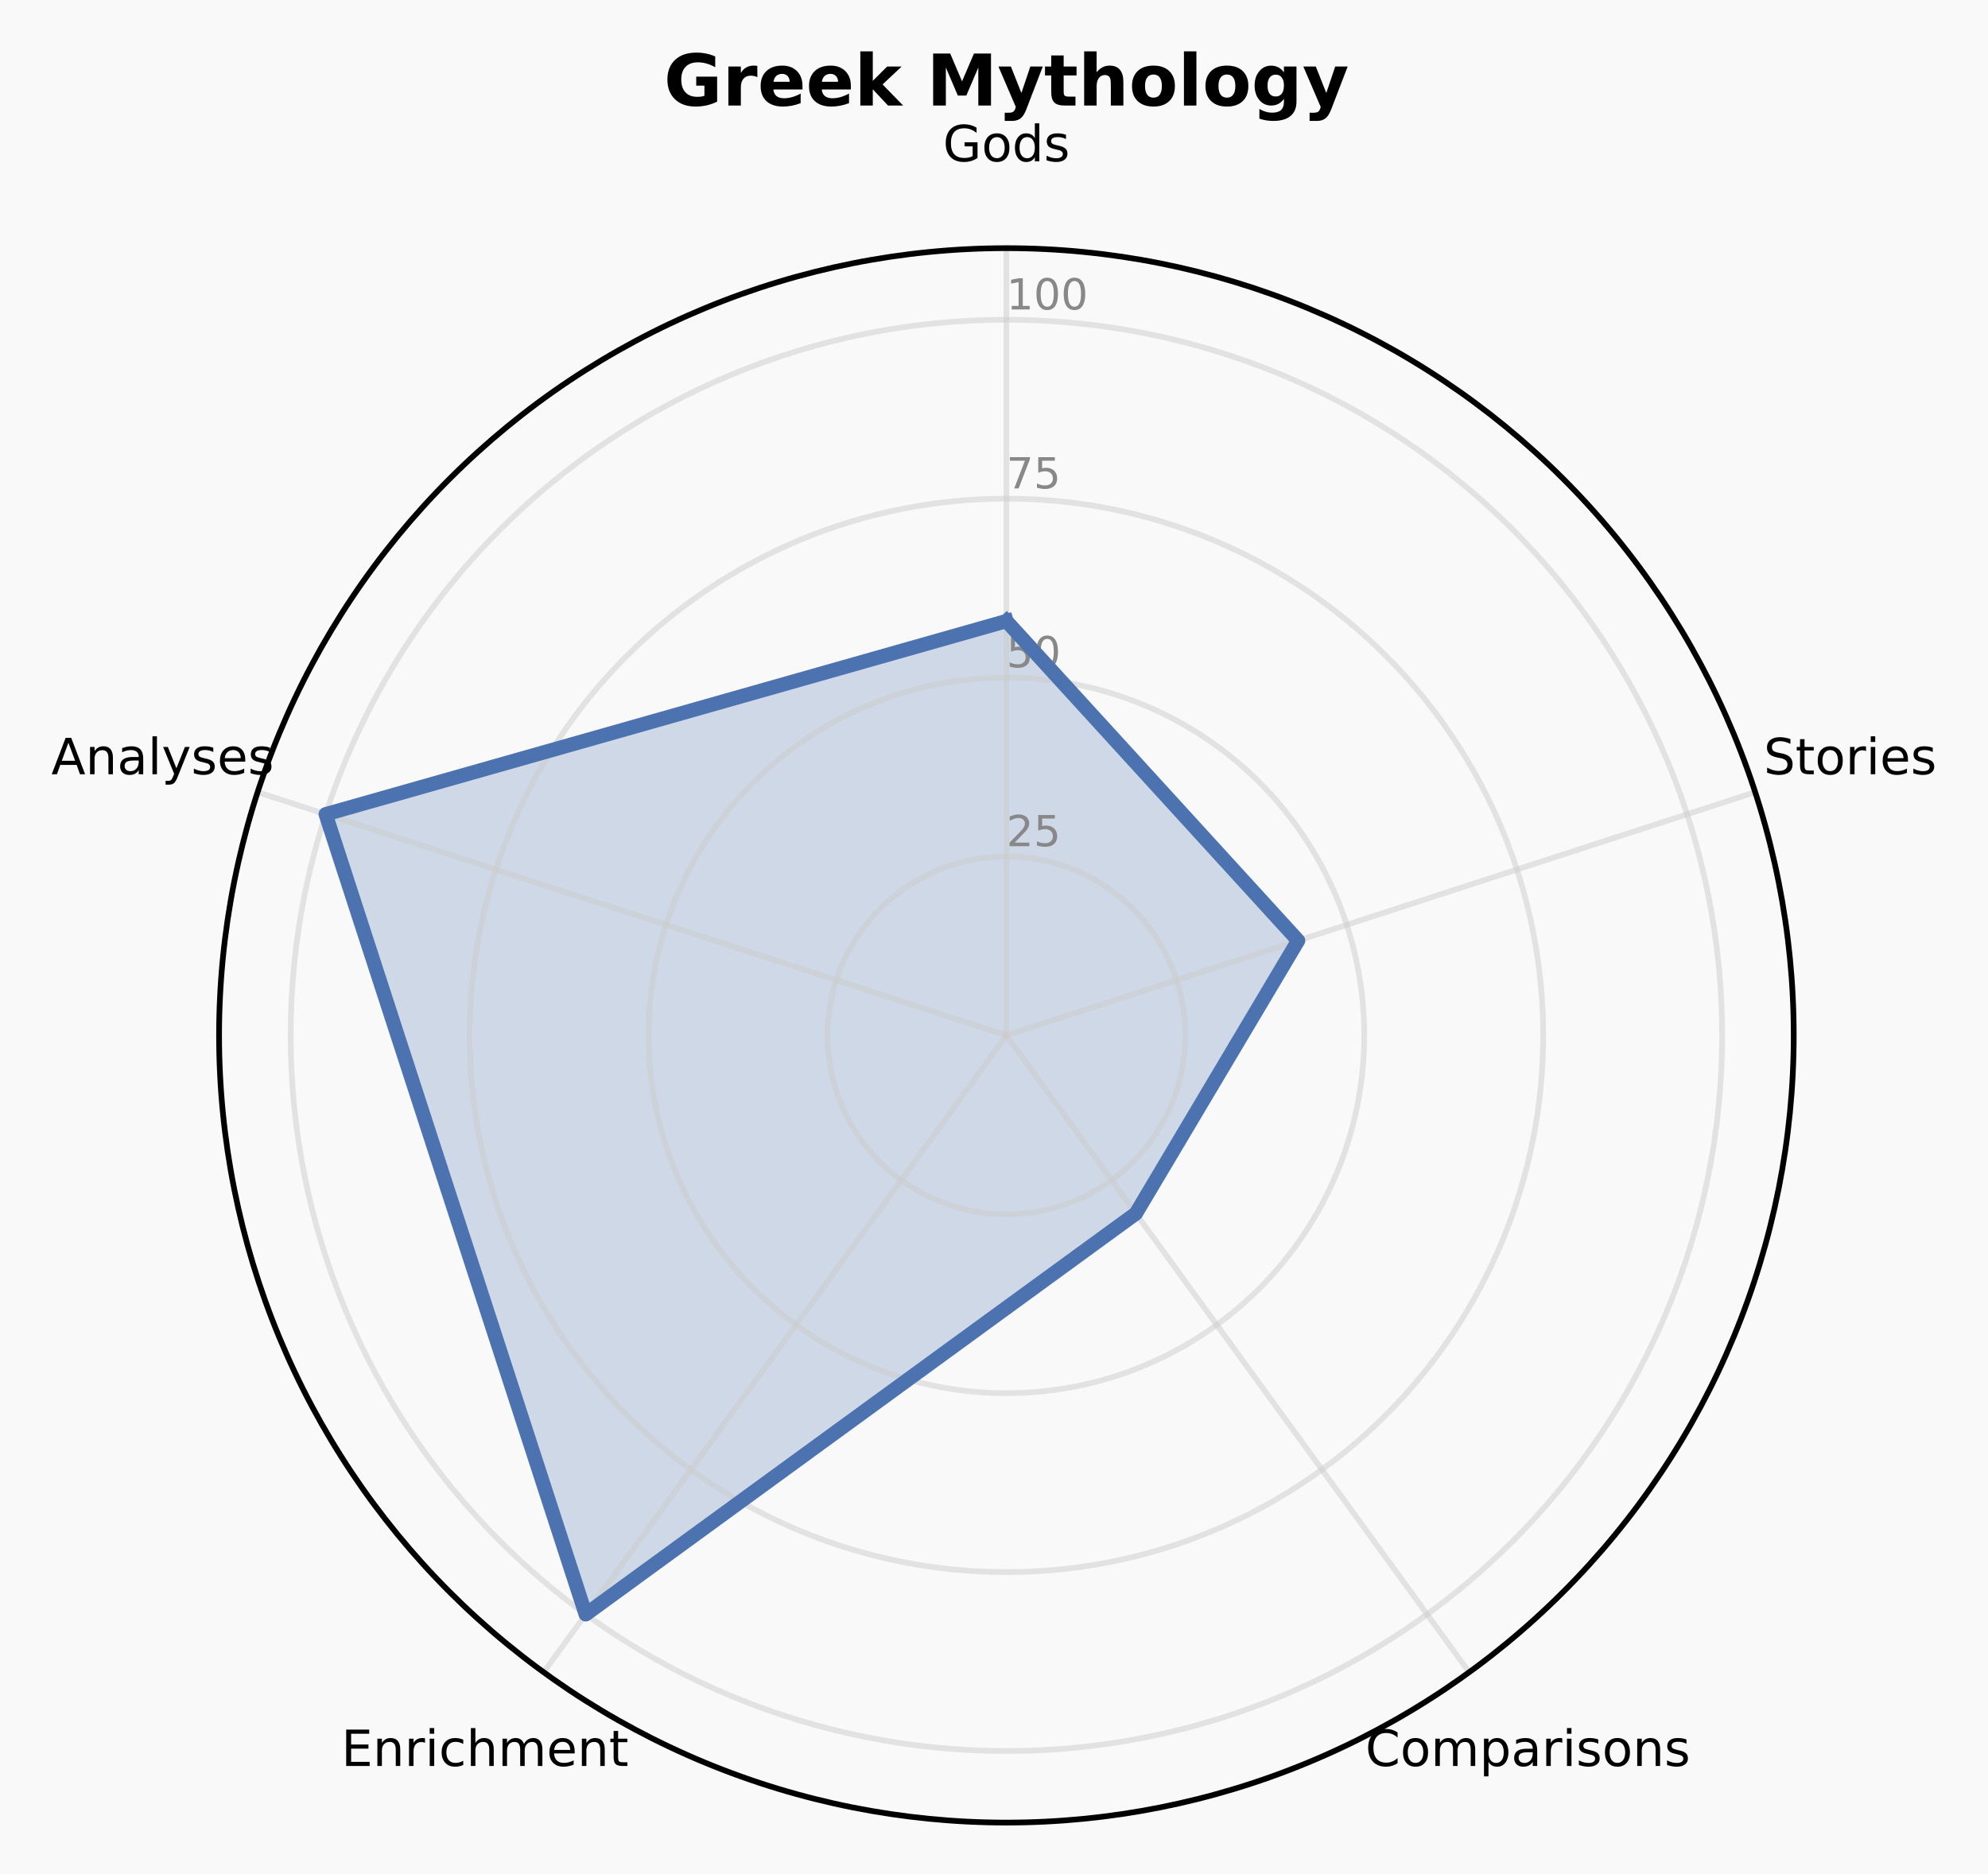
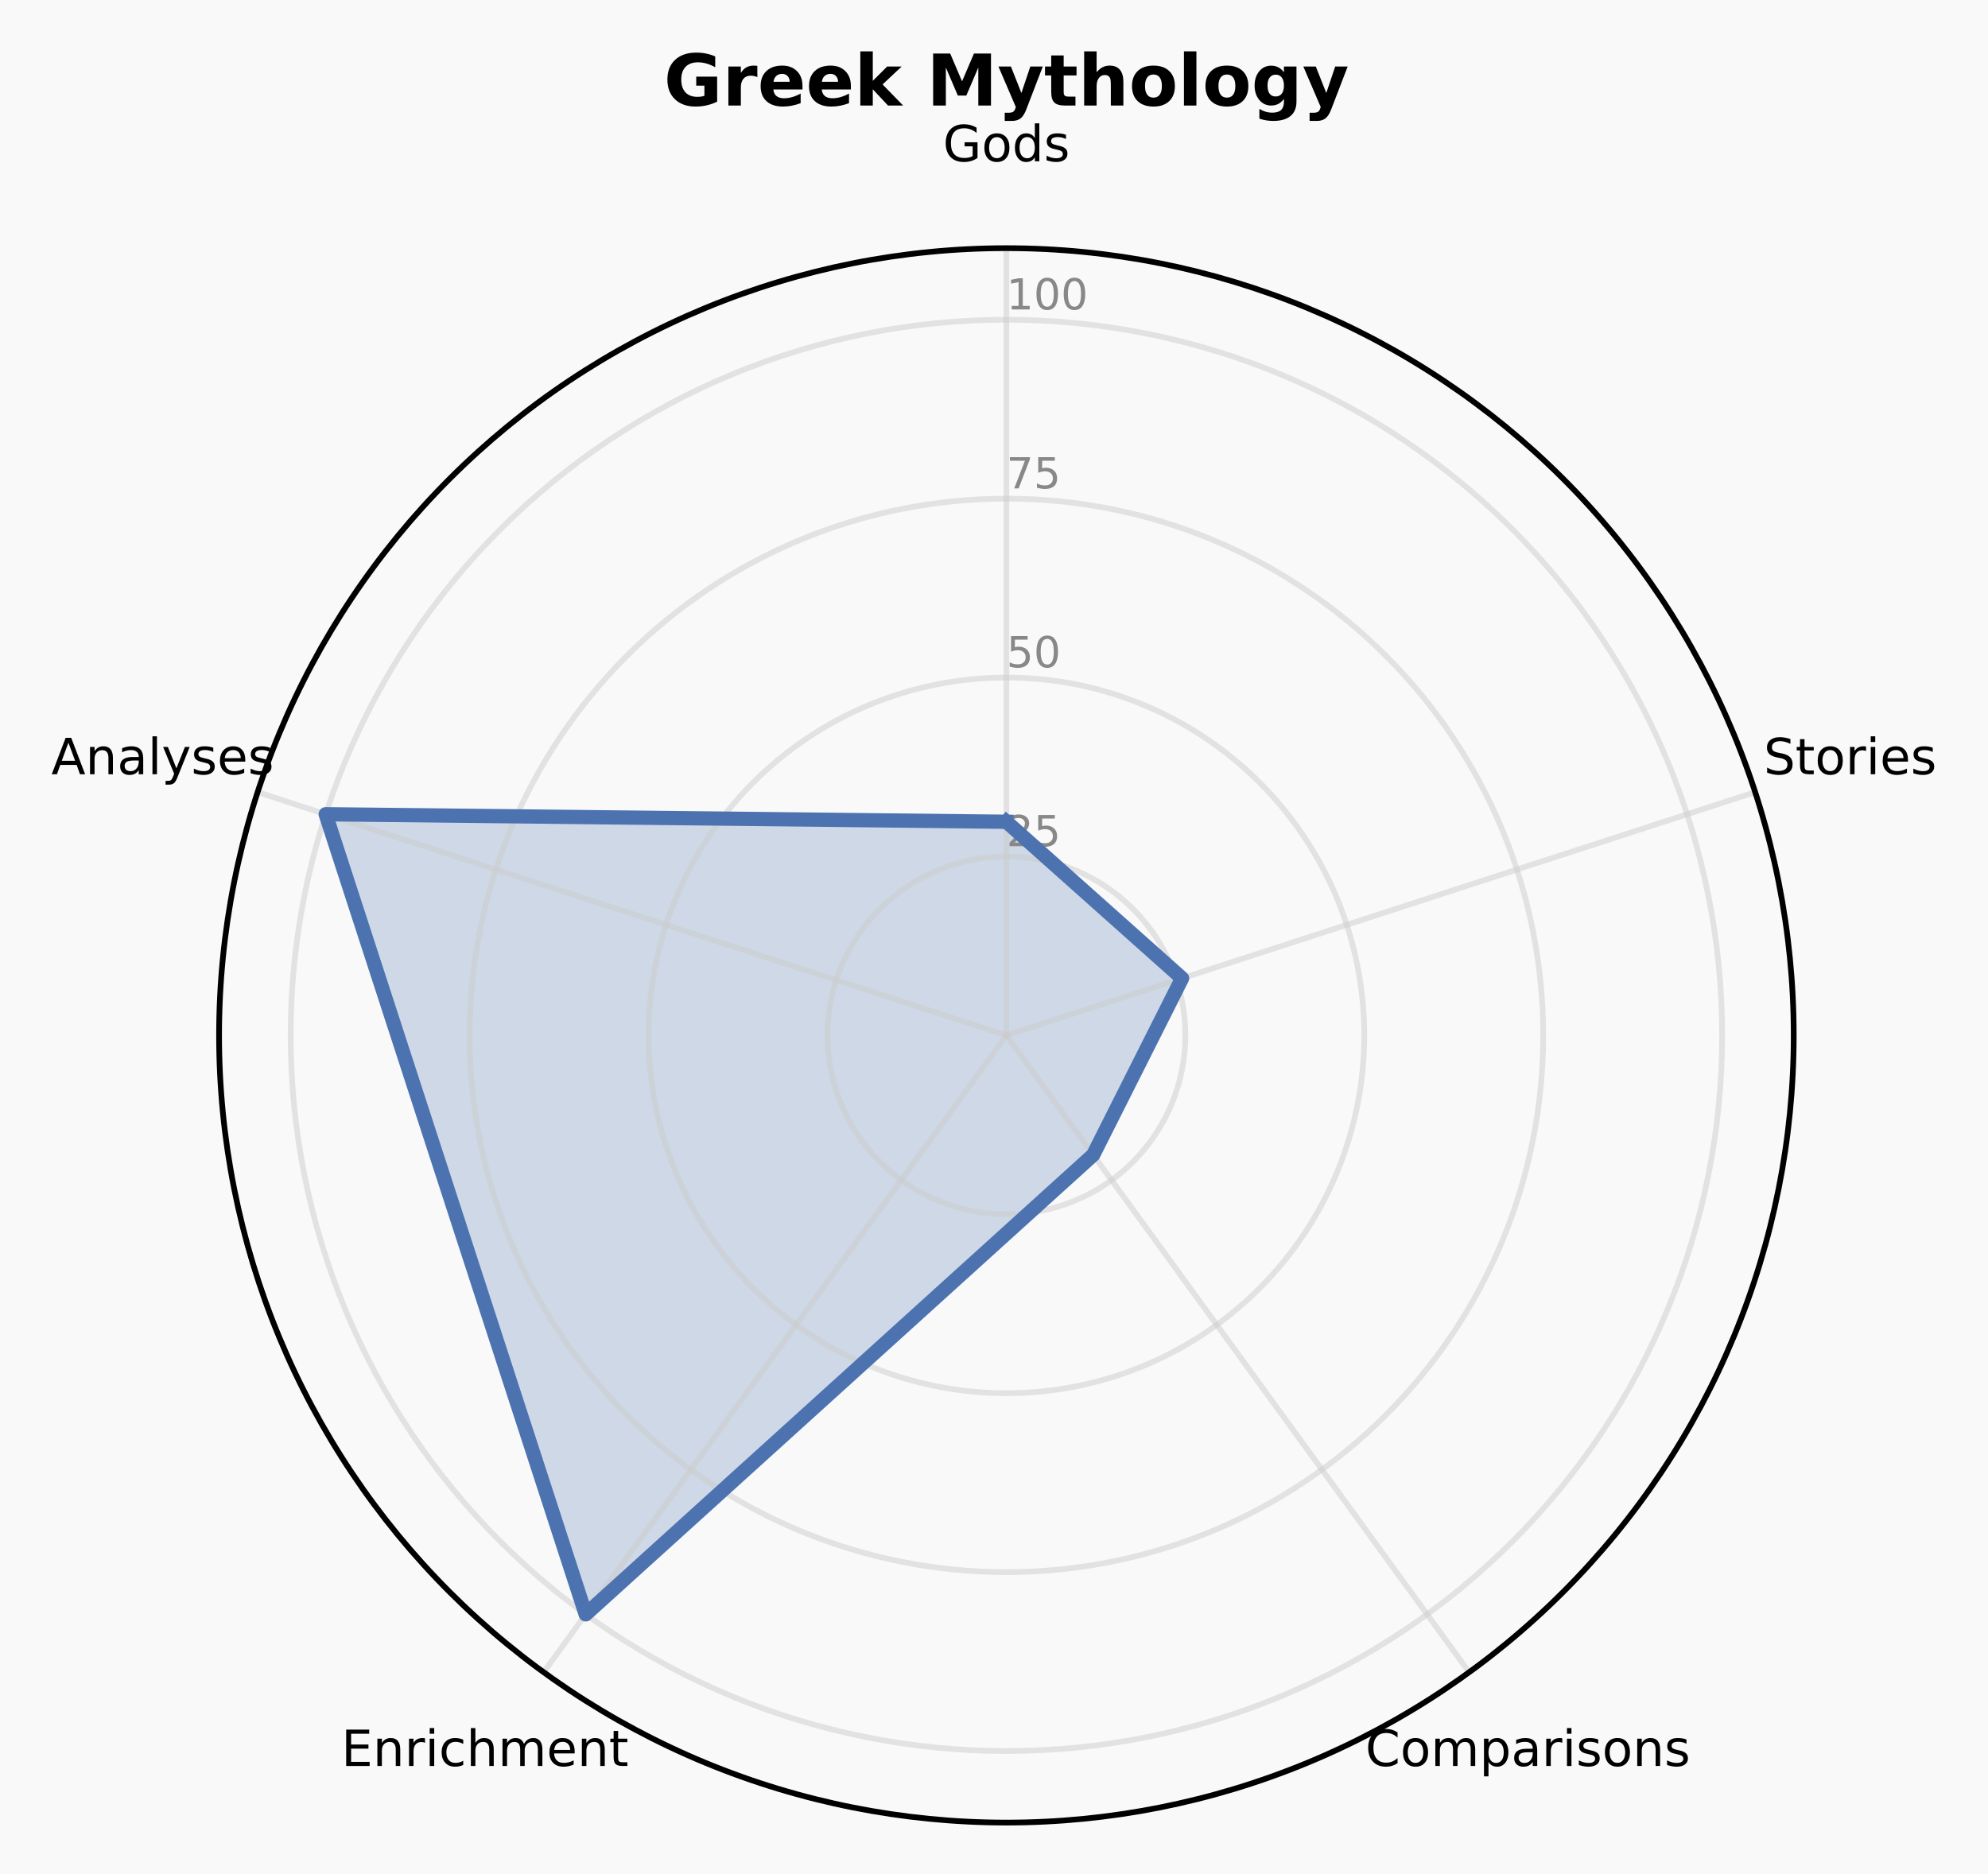
<svg xmlns="http://www.w3.org/2000/svg" xmlns:xlink="http://www.w3.org/1999/xlink" width="278.709pt" height="262.758pt" viewBox="0 0 278.709 262.758" version="1.1">
  <defs>
    <style type="text/css">*{stroke-linejoin: round; stroke-linecap: butt}</style>
  </defs>
  <g id="figure_1">
    <g id="patch_1">
      <path d="M 0 262.758  L 278.709 262.758  L 278.709 0  L 0 0  z " style="fill: #f9f9f9" />
    </g>
    <g id="axes_1">
      <g id="patch_2">
        <path d="M 251.473 145.178  C 251.473 130.683 248.618 116.329 243.071 102.938  C 237.524 89.546 229.393 77.377 219.143 67.128  C 208.894 56.878 196.725 48.748 183.334 43.201  C 169.942 37.654 155.588 34.798 141.093 34.798  C 126.598 34.798 112.244 37.654 98.853 43.201  C 85.461 48.748 73.293 56.878 63.043 67.128  C 52.794 77.377 44.663 89.546 39.116 102.938  C 33.569 116.329 30.714 130.683 30.714 145.178  C 30.714 159.673 33.569 174.027 39.116 187.418  C 44.663 200.81 52.794 212.979 63.043 223.228  C 73.293 233.478 85.461 241.609 98.853 247.155  C 112.244 252.702 126.598 255.558 141.093 255.558  C 155.588 255.558 169.942 252.702 183.334 247.155  C 196.725 241.609 208.894 233.478 219.143 223.228  C 229.393 212.979 237.524 200.81 243.071 187.418  C 248.618 174.027 251.473 159.673 251.473 145.178  M 141.093 145.178  C 141.093 145.178 141.093 145.178 141.093 145.178  C 141.093 145.178 141.093 145.178 141.093 145.178  C 141.093 145.178 141.093 145.178 141.093 145.178  C 141.093 145.178 141.093 145.178 141.093 145.178  C 141.093 145.178 141.093 145.178 141.093 145.178  C 141.093 145.178 141.093 145.178 141.093 145.178  C 141.093 145.178 141.093 145.178 141.093 145.178  C 141.093 145.178 141.093 145.178 141.093 145.178  C 141.093 145.178 141.093 145.178 141.093 145.178  C 141.093 145.178 141.093 145.178 141.093 145.178  C 141.093 145.178 141.093 145.178 141.093 145.178  C 141.093 145.178 141.093 145.178 141.093 145.178  C 141.093 145.178 141.093 145.178 141.093 145.178  C 141.093 145.178 141.093 145.178 141.093 145.178  C 141.093 145.178 141.093 145.178 141.093 145.178  C 141.093 145.178 141.093 145.178 141.093 145.178  z " style="fill: #f9f9f9" />
      </g>
      <g id="patch_3">
-         <path d="M 141.093 87.084  L 181.993 131.889  L 159.241 170.157  L 82.112 226.359  L 45.659 114.17  z " clip-path="url(#pa51611dc45)" style="fill: #4c72b0; opacity: 0.25; stroke: #4c72b0; stroke-linejoin: miter" />
+         <path d="M 141.093 115.224  L 165.721 137.176  L 153.264 161.93  L 82.112 226.359  L 45.659 114.17  z " clip-path="url(#p4fe01b6a9c)" style="fill: #4c72b0; opacity: 0.25; stroke: #4c72b0; stroke-linejoin: miter" />
      </g>
      <g id="matplotlib.axis_1">
        <g id="xtick_1">
          <g id="line2d_1">
-             <path d="M 141.093 145.178  L 141.093 34.798  " clip-path="url(#pa51611dc45)" style="fill: none; stroke: #cccccc; stroke-opacity: 0.5; stroke-width: 0.8; stroke-linecap: square" />
+             <path d="M 141.093 145.178  L 141.093 34.798  " clip-path="url(#p4fe01b6a9c)" style="fill: none; stroke: #cccccc; stroke-opacity: 0.5; stroke-width: 0.8; stroke-linecap: square" />
          </g>
          <g id="text_1">
            <g transform="translate(132.1945 22.61707) scale(0.07 -0.07)">
              <defs>
                <path id="DejaVuSans-2a" d="M 3809 666  L 3809 1919  L 2778 1919  L 2778 2438  L 4434 2438  L 4434 434  Q 4069 175 3628 42  Q 3188 -91 2688 -91  Q 1594 -91 976 548  Q 359 1188 359 2328  Q 359 3472 976 4111  Q 1594 4750 2688 4750  Q 3144 4750 3555 4637  Q 3966 4525 4313 4306  L 4313 3634  Q 3963 3931 3569 4081  Q 3175 4231 2741 4231  Q 1884 4231 1454 3753  Q 1025 3275 1025 2328  Q 1025 1384 1454 906  Q 1884 428 2741 428  Q 3075 428 3337 486  Q 3600 544 3809 666  z " transform="scale(0.015625)" />
                <path id="DejaVuSans-52" d="M 1959 3097  Q 1497 3097 1228 2736  Q 959 2375 959 1747  Q 959 1119 1226 758  Q 1494 397 1959 397  Q 2419 397 2687 759  Q 2956 1122 2956 1747  Q 2956 2369 2687 2733  Q 2419 3097 1959 3097  z M 1959 3584  Q 2709 3584 3137 3096  Q 3566 2609 3566 1747  Q 3566 888 3137 398  Q 2709 -91 1959 -91  Q 1206 -91 779 398  Q 353 888 353 1747  Q 353 2609 779 3096  Q 1206 3584 1959 3584  z " transform="scale(0.015625)" />
                <path id="DejaVuSans-47" d="M 2906 2969  L 2906 4863  L 3481 4863  L 3481 0  L 2906 0  L 2906 525  Q 2725 213 2448 61  Q 2172 -91 1784 -91  Q 1150 -91 751 415  Q 353 922 353 1747  Q 353 2572 751 3078  Q 1150 3584 1784 3584  Q 2172 3584 2448 3432  Q 2725 3281 2906 2969  z M 947 1747  Q 947 1113 1208 752  Q 1469 391 1925 391  Q 2381 391 2643 752  Q 2906 1113 2906 1747  Q 2906 2381 2643 2742  Q 2381 3103 1925 3103  Q 1469 3103 1208 2742  Q 947 2381 947 1747  z " transform="scale(0.015625)" />
                <path id="DejaVuSans-56" d="M 2834 3397  L 2834 2853  Q 2591 2978 2328 3040  Q 2066 3103 1784 3103  Q 1356 3103 1142 2972  Q 928 2841 928 2578  Q 928 2378 1081 2264  Q 1234 2150 1697 2047  L 1894 2003  Q 2506 1872 2764 1633  Q 3022 1394 3022 966  Q 3022 478 2636 193  Q 2250 -91 1575 -91  Q 1294 -91 989 -36  Q 684 19 347 128  L 347 722  Q 666 556 975 473  Q 1284 391 1588 391  Q 1994 391 2212 530  Q 2431 669 2431 922  Q 2431 1156 2273 1281  Q 2116 1406 1581 1522  L 1381 1569  Q 847 1681 609 1914  Q 372 2147 372 2553  Q 372 3047 722 3315  Q 1072 3584 1716 3584  Q 2034 3584 2315 3537  Q 2597 3491 2834 3397  z " transform="scale(0.015625)" />
              </defs>
              <use xlink:href="#DejaVuSans-2a" />
              <use xlink:href="#DejaVuSans-52" transform="translate(77.48438 0)" />
              <use xlink:href="#DejaVuSans-47" transform="translate(138.6719 0)" />
              <use xlink:href="#DejaVuSans-56" transform="translate(202.1562 0)" />
            </g>
          </g>
        </g>
        <g id="xtick_2">
          <g id="line2d_2">
-             <path d="M 141.093 145.178  L 246.07 111.069  " clip-path="url(#pa51611dc45)" style="fill: none; stroke: #cccccc; stroke-opacity: 0.5; stroke-width: 0.8; stroke-linecap: square" />
+             <path d="M 141.093 145.178  L 246.07 111.069  " clip-path="url(#p4fe01b6a9c)" style="fill: none; stroke: #cccccc; stroke-opacity: 0.5; stroke-width: 0.8; stroke-linecap: square" />
          </g>
          <g id="text_2">
            <g transform="translate(247.2616 108.5613) scale(0.07 -0.07)">
              <defs>
                <path id="DejaVuSans-36" d="M 3425 4513  L 3425 3897  Q 3066 4069 2747 4153  Q 2428 4238 2131 4238  Q 1616 4238 1336 4038  Q 1056 3838 1056 3469  Q 1056 3159 1242 3001  Q 1428 2844 1947 2747  L 2328 2669  Q 3034 2534 3370 2195  Q 3706 1856 3706 1288  Q 3706 609 3251 259  Q 2797 -91 1919 -91  Q 1588 -91 1214 -16  Q 841 59 441 206  L 441 856  Q 825 641 1194 531  Q 1563 422 1919 422  Q 2459 422 2753 634  Q 3047 847 3047 1241  Q 3047 1584 2836 1778  Q 2625 1972 2144 2069  L 1759 2144  Q 1053 2284 737 2584  Q 422 2884 422 3419  Q 422 4038 858 4394  Q 1294 4750 2059 4750  Q 2388 4750 2728 4690  Q 3069 4631 3425 4513  z " transform="scale(0.015625)" />
                <path id="DejaVuSans-57" d="M 1172 4494  L 1172 3500  L 2356 3500  L 2356 3053  L 1172 3053  L 1172 1153  Q 1172 725 1289 603  Q 1406 481 1766 481  L 2356 481  L 2356 0  L 1766 0  Q 1100 0 847 248  Q 594 497 594 1153  L 594 3053  L 172 3053  L 172 3500  L 594 3500  L 594 4494  L 1172 4494  z " transform="scale(0.015625)" />
                <path id="DejaVuSans-55" d="M 2631 2963  Q 2534 3019 2420 3045  Q 2306 3072 2169 3072  Q 1681 3072 1420 2755  Q 1159 2438 1159 1844  L 1159 0  L 581 0  L 581 3500  L 1159 3500  L 1159 2956  Q 1341 3275 1631 3429  Q 1922 3584 2338 3584  Q 2397 3584 2469 3576  Q 2541 3569 2628 3553  L 2631 2963  z " transform="scale(0.015625)" />
                <path id="DejaVuSans-4c" d="M 603 3500  L 1178 3500  L 1178 0  L 603 0  L 603 3500  z M 603 4863  L 1178 4863  L 1178 4134  L 603 4134  L 603 4863  z " transform="scale(0.015625)" />
                <path id="DejaVuSans-48" d="M 3597 1894  L 3597 1613  L 953 1613  Q 991 1019 1311 708  Q 1631 397 2203 397  Q 2534 397 2845 478  Q 3156 559 3463 722  L 3463 178  Q 3153 47 2828 -22  Q 2503 -91 2169 -91  Q 1331 -91 842 396  Q 353 884 353 1716  Q 353 2575 817 3079  Q 1281 3584 2069 3584  Q 2775 3584 3186 3129  Q 3597 2675 3597 1894  z M 3022 2063  Q 3016 2534 2758 2815  Q 2500 3097 2075 3097  Q 1594 3097 1305 2825  Q 1016 2553 972 2059  L 3022 2063  z " transform="scale(0.015625)" />
              </defs>
              <use xlink:href="#DejaVuSans-36" />
              <use xlink:href="#DejaVuSans-57" transform="translate(63.48438 0)" />
              <use xlink:href="#DejaVuSans-52" transform="translate(102.6875 0)" />
              <use xlink:href="#DejaVuSans-55" transform="translate(163.875 0)" />
              <use xlink:href="#DejaVuSans-4c" transform="translate(204.9844 0)" />
              <use xlink:href="#DejaVuSans-48" transform="translate(232.7656 0)" />
              <use xlink:href="#DejaVuSans-56" transform="translate(294.2969 0)" />
            </g>
          </g>
        </g>
        <g id="xtick_3">
          <g id="line2d_3">
-             <path d="M 141.093 145.178  L 205.973 234.477  " clip-path="url(#pa51611dc45)" style="fill: none; stroke: #cccccc; stroke-opacity: 0.5; stroke-width: 0.8; stroke-linecap: square" />
+             <path d="M 141.093 145.178  L 205.973 234.477  " clip-path="url(#p4fe01b6a9c)" style="fill: none; stroke: #cccccc; stroke-opacity: 0.5; stroke-width: 0.8; stroke-linecap: square" />
          </g>
          <g id="text_3">
            <g transform="translate(191.4228 247.6219) scale(0.07 -0.07)">
              <defs>
                <path id="DejaVuSans-26" d="M 4122 4306  L 4122 3641  Q 3803 3938 3442 4084  Q 3081 4231 2675 4231  Q 1875 4231 1450 3742  Q 1025 3253 1025 2328  Q 1025 1406 1450 917  Q 1875 428 2675 428  Q 3081 428 3442 575  Q 3803 722 4122 1019  L 4122 359  Q 3791 134 3420 21  Q 3050 -91 2638 -91  Q 1578 -91 968 557  Q 359 1206 359 2328  Q 359 3453 968 4101  Q 1578 4750 2638 4750  Q 3056 4750 3426 4639  Q 3797 4528 4122 4306  z " transform="scale(0.015625)" />
                <path id="DejaVuSans-50" d="M 3328 2828  Q 3544 3216 3844 3400  Q 4144 3584 4550 3584  Q 5097 3584 5394 3201  Q 5691 2819 5691 2113  L 5691 0  L 5113 0  L 5113 2094  Q 5113 2597 4934 2840  Q 4756 3084 4391 3084  Q 3944 3084 3684 2787  Q 3425 2491 3425 1978  L 3425 0  L 2847 0  L 2847 2094  Q 2847 2600 2669 2842  Q 2491 3084 2119 3084  Q 1678 3084 1418 2786  Q 1159 2488 1159 1978  L 1159 0  L 581 0  L 581 3500  L 1159 3500  L 1159 2956  Q 1356 3278 1631 3431  Q 1906 3584 2284 3584  Q 2666 3584 2933 3390  Q 3200 3197 3328 2828  z " transform="scale(0.015625)" />
                <path id="DejaVuSans-53" d="M 1159 525  L 1159 -1331  L 581 -1331  L 581 3500  L 1159 3500  L 1159 2969  Q 1341 3281 1617 3432  Q 1894 3584 2278 3584  Q 2916 3584 3314 3078  Q 3713 2572 3713 1747  Q 3713 922 3314 415  Q 2916 -91 2278 -91  Q 1894 -91 1617 61  Q 1341 213 1159 525  z M 3116 1747  Q 3116 2381 2855 2742  Q 2594 3103 2138 3103  Q 1681 3103 1420 2742  Q 1159 2381 1159 1747  Q 1159 1113 1420 752  Q 1681 391 2138 391  Q 2594 391 2855 752  Q 3116 1113 3116 1747  z " transform="scale(0.015625)" />
                <path id="DejaVuSans-44" d="M 2194 1759  Q 1497 1759 1228 1600  Q 959 1441 959 1056  Q 959 750 1161 570  Q 1363 391 1709 391  Q 2188 391 2477 730  Q 2766 1069 2766 1631  L 2766 1759  L 2194 1759  z M 3341 1997  L 3341 0  L 2766 0  L 2766 531  Q 2569 213 2275 61  Q 1981 -91 1556 -91  Q 1019 -91 701 211  Q 384 513 384 1019  Q 384 1609 779 1909  Q 1175 2209 1959 2209  L 2766 2209  L 2766 2266  Q 2766 2663 2505 2880  Q 2244 3097 1772 3097  Q 1472 3097 1187 3025  Q 903 2953 641 2809  L 641 3341  Q 956 3463 1253 3523  Q 1550 3584 1831 3584  Q 2591 3584 2966 3190  Q 3341 2797 3341 1997  z " transform="scale(0.015625)" />
                <path id="DejaVuSans-51" d="M 3513 2113  L 3513 0  L 2938 0  L 2938 2094  Q 2938 2591 2744 2837  Q 2550 3084 2163 3084  Q 1697 3084 1428 2787  Q 1159 2491 1159 1978  L 1159 0  L 581 0  L 581 3500  L 1159 3500  L 1159 2956  Q 1366 3272 1645 3428  Q 1925 3584 2291 3584  Q 2894 3584 3203 3211  Q 3513 2838 3513 2113  z " transform="scale(0.015625)" />
              </defs>
              <use xlink:href="#DejaVuSans-26" />
              <use xlink:href="#DejaVuSans-52" transform="translate(69.82812 0)" />
              <use xlink:href="#DejaVuSans-50" transform="translate(131.0156 0)" />
              <use xlink:href="#DejaVuSans-53" transform="translate(228.4219 0)" />
              <use xlink:href="#DejaVuSans-44" transform="translate(291.9062 0)" />
              <use xlink:href="#DejaVuSans-55" transform="translate(353.1875 0)" />
              <use xlink:href="#DejaVuSans-4c" transform="translate(394.2969 0)" />
              <use xlink:href="#DejaVuSans-56" transform="translate(422.0781 0)" />
              <use xlink:href="#DejaVuSans-52" transform="translate(474.1719 0)" />
              <use xlink:href="#DejaVuSans-51" transform="translate(535.3594 0)" />
              <use xlink:href="#DejaVuSans-56" transform="translate(598.7344 0)" />
            </g>
          </g>
        </g>
        <g id="xtick_4">
          <g id="line2d_4">
-             <path d="M 141.093 145.178  L 76.214 234.477  " clip-path="url(#pa51611dc45)" style="fill: none; stroke: #cccccc; stroke-opacity: 0.5; stroke-width: 0.8; stroke-linecap: square" />
+             <path d="M 141.093 145.178  L 76.214 234.477  " clip-path="url(#p4fe01b6a9c)" style="fill: none; stroke: #cccccc; stroke-opacity: 0.5; stroke-width: 0.8; stroke-linecap: square" />
          </g>
          <g id="text_4">
            <g transform="translate(47.8483 247.6219) scale(0.07 -0.07)">
              <defs>
                <path id="DejaVuSans-28" d="M 628 4666  L 3578 4666  L 3578 4134  L 1259 4134  L 1259 2753  L 3481 2753  L 3481 2222  L 1259 2222  L 1259 531  L 3634 531  L 3634 0  L 628 0  L 628 4666  z " transform="scale(0.015625)" />
                <path id="DejaVuSans-46" d="M 3122 3366  L 3122 2828  Q 2878 2963 2633 3030  Q 2388 3097 2138 3097  Q 1578 3097 1268 2742  Q 959 2388 959 1747  Q 959 1106 1268 751  Q 1578 397 2138 397  Q 2388 397 2633 464  Q 2878 531 3122 666  L 3122 134  Q 2881 22 2623 -34  Q 2366 -91 2075 -91  Q 1284 -91 818 406  Q 353 903 353 1747  Q 353 2603 823 3093  Q 1294 3584 2113 3584  Q 2378 3584 2631 3529  Q 2884 3475 3122 3366  z " transform="scale(0.015625)" />
                <path id="DejaVuSans-4b" d="M 3513 2113  L 3513 0  L 2938 0  L 2938 2094  Q 2938 2591 2744 2837  Q 2550 3084 2163 3084  Q 1697 3084 1428 2787  Q 1159 2491 1159 1978  L 1159 0  L 581 0  L 581 4863  L 1159 4863  L 1159 2956  Q 1366 3272 1645 3428  Q 1925 3584 2291 3584  Q 2894 3584 3203 3211  Q 3513 2838 3513 2113  z " transform="scale(0.015625)" />
              </defs>
              <use xlink:href="#DejaVuSans-28" />
              <use xlink:href="#DejaVuSans-51" transform="translate(63.1875 0)" />
              <use xlink:href="#DejaVuSans-55" transform="translate(126.5625 0)" />
              <use xlink:href="#DejaVuSans-4c" transform="translate(167.6719 0)" />
              <use xlink:href="#DejaVuSans-46" transform="translate(195.4531 0)" />
              <use xlink:href="#DejaVuSans-4b" transform="translate(250.4375 0)" />
              <use xlink:href="#DejaVuSans-50" transform="translate(313.8125 0)" />
              <use xlink:href="#DejaVuSans-48" transform="translate(411.2188 0)" />
              <use xlink:href="#DejaVuSans-51" transform="translate(472.75 0)" />
              <use xlink:href="#DejaVuSans-57" transform="translate(536.125 0)" />
            </g>
          </g>
        </g>
        <g id="xtick_5">
          <g id="line2d_5">
-             <path d="M 141.093 145.178  L 36.116 111.069  " clip-path="url(#pa51611dc45)" style="fill: none; stroke: #cccccc; stroke-opacity: 0.5; stroke-width: 0.8; stroke-linecap: square" />
+             <path d="M 141.093 145.178  L 36.116 111.069  " clip-path="url(#p4fe01b6a9c)" style="fill: none; stroke: #cccccc; stroke-opacity: 0.5; stroke-width: 0.8; stroke-linecap: square" />
          </g>
          <g id="text_5">
            <g transform="translate(7.2 108.5613) scale(0.07 -0.07)">
              <defs>
                <path id="DejaVuSans-24" d="M 2188 4044  L 1331 1722  L 3047 1722  L 2188 4044  z M 1831 4666  L 2547 4666  L 4325 0  L 3669 0  L 3244 1197  L 1141 1197  L 716 0  L 50 0  L 1831 4666  z " transform="scale(0.015625)" />
                <path id="DejaVuSans-4f" d="M 603 4863  L 1178 4863  L 1178 0  L 603 0  L 603 4863  z " transform="scale(0.015625)" />
                <path id="DejaVuSans-5c" d="M 2059 -325  Q 1816 -950 1584 -1140  Q 1353 -1331 966 -1331  L 506 -1331  L 506 -850  L 844 -850  Q 1081 -850 1212 -737  Q 1344 -625 1503 -206  L 1606 56  L 191 3500  L 800 3500  L 1894 763  L 2988 3500  L 3597 3500  L 2059 -325  z " transform="scale(0.015625)" />
              </defs>
              <use xlink:href="#DejaVuSans-24" />
              <use xlink:href="#DejaVuSans-51" transform="translate(68.40625 0)" />
              <use xlink:href="#DejaVuSans-44" transform="translate(131.7812 0)" />
              <use xlink:href="#DejaVuSans-4f" transform="translate(193.0625 0)" />
              <use xlink:href="#DejaVuSans-5c" transform="translate(220.8438 0)" />
              <use xlink:href="#DejaVuSans-56" transform="translate(280.0312 0)" />
              <use xlink:href="#DejaVuSans-48" transform="translate(332.125 0)" />
              <use xlink:href="#DejaVuSans-56" transform="translate(393.6562 0)" />
            </g>
          </g>
        </g>
      </g>
      <g id="matplotlib.axis_2">
        <g id="ytick_1">
          <g id="line2d_6">
-             <path d="M 141.093 120.092  C 144.388 120.092 147.65 120.741 150.693 122.001  C 153.737 123.262 156.503 125.11 158.832 127.439  C 161.161 129.769 163.009 132.534 164.27 135.578  C 165.531 138.621 166.18 141.884 166.18 145.178  C 166.18 148.472 165.531 151.735 164.27 154.778  C 163.009 157.822 161.161 160.587 158.832 162.917  C 156.503 165.246 153.737 167.094 150.693 168.355  C 147.65 169.615 144.388 170.264 141.093 170.264  C 137.799 170.264 134.537 169.615 131.493 168.355  C 128.45 167.094 125.684 165.246 123.355 162.917  C 121.025 160.587 119.177 157.822 117.917 154.778  C 116.656 151.735 116.007 148.472 116.007 145.178  C 116.007 141.884 116.656 138.621 117.917 135.578  C 119.177 132.534 121.025 129.769 123.355 127.439  C 125.684 125.11 128.45 123.262 131.493 122.001  C 134.537 120.741 137.799 120.092 141.093 120.092  " clip-path="url(#pa51611dc45)" style="fill: none; stroke: #cccccc; stroke-opacity: 0.5; stroke-width: 0.8; stroke-linecap: square" />
+             <path d="M 141.093 120.092  C 144.388 120.092 147.65 120.741 150.693 122.001  C 153.737 123.262 156.503 125.11 158.832 127.439  C 161.161 129.769 163.009 132.534 164.27 135.578  C 165.531 138.621 166.18 141.884 166.18 145.178  C 166.18 148.472 165.531 151.735 164.27 154.778  C 163.009 157.822 161.161 160.587 158.832 162.917  C 156.503 165.246 153.737 167.094 150.693 168.355  C 147.65 169.615 144.388 170.264 141.093 170.264  C 137.799 170.264 134.537 169.615 131.493 168.355  C 128.45 167.094 125.684 165.246 123.355 162.917  C 121.025 160.587 119.177 157.822 117.917 154.778  C 116.656 151.735 116.007 148.472 116.007 145.178  C 116.007 141.884 116.656 138.621 117.917 135.578  C 119.177 132.534 121.025 129.769 123.355 127.439  C 125.684 125.11 128.45 123.262 131.493 122.001  C 134.537 120.741 137.799 120.092 141.093 120.092  " clip-path="url(#p4fe01b6a9c)" style="fill: none; stroke: #cccccc; stroke-opacity: 0.5; stroke-width: 0.8; stroke-linecap: square" />
          </g>
          <g id="text_6">
            <g style="fill: #888888" transform="translate(141.0933 118.6504) scale(0.06 -0.06)">
              <defs>
                <path id="DejaVuSans-15" d="M 1228 531  L 3431 531  L 3431 0  L 469 0  L 469 531  Q 828 903 1448 1529  Q 2069 2156 2228 2338  Q 2531 2678 2651 2914  Q 2772 3150 2772 3378  Q 2772 3750 2511 3984  Q 2250 4219 1831 4219  Q 1534 4219 1204 4116  Q 875 4013 500 3803  L 500 4441  Q 881 4594 1212 4672  Q 1544 4750 1819 4750  Q 2544 4750 2975 4387  Q 3406 4025 3406 3419  Q 3406 3131 3298 2873  Q 3191 2616 2906 2266  Q 2828 2175 2409 1742  Q 1991 1309 1228 531  z " transform="scale(0.015625)" />
                <path id="DejaVuSans-18" d="M 691 4666  L 3169 4666  L 3169 4134  L 1269 4134  L 1269 2991  Q 1406 3038 1543 3061  Q 1681 3084 1819 3084  Q 2600 3084 3056 2656  Q 3513 2228 3513 1497  Q 3513 744 3044 326  Q 2575 -91 1722 -91  Q 1428 -91 1123 -41  Q 819 9 494 109  L 494 744  Q 775 591 1075 516  Q 1375 441 1709 441  Q 2250 441 2565 725  Q 2881 1009 2881 1497  Q 2881 1984 2565 2268  Q 2250 2553 1709 2553  Q 1456 2553 1204 2497  Q 953 2441 691 2322  L 691 4666  z " transform="scale(0.015625)" />
              </defs>
              <use xlink:href="#DejaVuSans-15" />
              <use xlink:href="#DejaVuSans-18" transform="translate(63.625 0)" />
            </g>
          </g>
        </g>
        <g id="ytick_2">
          <g id="line2d_7">
-             <path d="M 141.093 95.005  C 147.682 95.005 154.206 96.303 160.293 98.825  C 166.381 101.346 171.912 105.042 176.571 109.701  C 181.229 114.36 184.925 119.891 187.447 125.978  C 189.968 132.065 191.266 138.589 191.266 145.178  C 191.266 151.767 189.968 158.291 187.447 164.378  C 184.925 170.465 181.229 175.997 176.571 180.655  C 171.912 185.314 166.381 189.01 160.293 191.531  C 154.206 194.053 147.682 195.351 141.093 195.351  C 134.505 195.351 127.98 194.053 121.893 191.531  C 115.806 189.01 110.275 185.314 105.616 180.655  C 100.957 175.997 97.261 170.465 94.74 164.378  C 92.219 158.291 90.921 151.767 90.921 145.178  C 90.921 138.589 92.219 132.065 94.74 125.978  C 97.261 119.891 100.957 114.36 105.616 109.701  C 110.275 105.042 115.806 101.346 121.893 98.825  C 127.98 96.303 134.505 95.005 141.093 95.005  " clip-path="url(#pa51611dc45)" style="fill: none; stroke: #cccccc; stroke-opacity: 0.5; stroke-width: 0.8; stroke-linecap: square" />
+             <path d="M 141.093 95.005  C 147.682 95.005 154.206 96.303 160.293 98.825  C 166.381 101.346 171.912 105.042 176.571 109.701  C 181.229 114.36 184.925 119.891 187.447 125.978  C 189.968 132.065 191.266 138.589 191.266 145.178  C 191.266 151.767 189.968 158.291 187.447 164.378  C 184.925 170.465 181.229 175.997 176.571 180.655  C 171.912 185.314 166.381 189.01 160.293 191.531  C 154.206 194.053 147.682 195.351 141.093 195.351  C 134.505 195.351 127.98 194.053 121.893 191.531  C 115.806 189.01 110.275 185.314 105.616 180.655  C 100.957 175.997 97.261 170.465 94.74 164.378  C 92.219 158.291 90.921 151.767 90.921 145.178  C 90.921 138.589 92.219 132.065 94.74 125.978  C 97.261 119.891 100.957 114.36 105.616 109.701  C 110.275 105.042 115.806 101.346 121.893 98.825  C 127.98 96.303 134.505 95.005 141.093 95.005  " clip-path="url(#p4fe01b6a9c)" style="fill: none; stroke: #cccccc; stroke-opacity: 0.5; stroke-width: 0.8; stroke-linecap: square" />
          </g>
          <g id="text_7">
            <g style="fill: #888888" transform="translate(141.0933 93.56408) scale(0.06 -0.06)">
              <defs>
                <path id="DejaVuSans-13" d="M 2034 4250  Q 1547 4250 1301 3770  Q 1056 3291 1056 2328  Q 1056 1369 1301 889  Q 1547 409 2034 409  Q 2525 409 2770 889  Q 3016 1369 3016 2328  Q 3016 3291 2770 3770  Q 2525 4250 2034 4250  z M 2034 4750  Q 2819 4750 3233 4129  Q 3647 3509 3647 2328  Q 3647 1150 3233 529  Q 2819 -91 2034 -91  Q 1250 -91 836 529  Q 422 1150 422 2328  Q 422 3509 836 4129  Q 1250 4750 2034 4750  z " transform="scale(0.015625)" />
              </defs>
              <use xlink:href="#DejaVuSans-18" />
              <use xlink:href="#DejaVuSans-13" transform="translate(63.625 0)" />
            </g>
          </g>
        </g>
        <g id="ytick_3">
          <g id="line2d_8">
-             <path d="M 141.093 69.919  C 150.976 69.919 160.763 71.866 169.894 75.648  C 179.024 79.43 187.321 84.974 194.309 91.962  C 201.298 98.95 206.841 107.247 210.623 116.378  C 214.405 125.508 216.352 135.295 216.352 145.178  C 216.352 155.061 214.405 164.848 210.623 173.978  C 206.841 183.109 201.298 191.406 194.309 198.394  C 187.321 205.382 179.024 210.926 169.894 214.708  C 160.763 218.49 150.976 220.437 141.093 220.437  C 131.21 220.437 121.424 218.49 112.293 214.708  C 103.162 210.926 94.866 205.382 87.877 198.394  C 80.889 191.406 75.345 183.109 71.563 173.978  C 67.781 164.848 65.834 155.061 65.834 145.178  C 65.834 135.295 67.781 125.508 71.563 116.378  C 75.345 107.247 80.889 98.95 87.877 91.962  C 94.866 84.974 103.162 79.43 112.293 75.648  C 121.424 71.866 131.21 69.919 141.093 69.919  " clip-path="url(#pa51611dc45)" style="fill: none; stroke: #cccccc; stroke-opacity: 0.5; stroke-width: 0.8; stroke-linecap: square" />
+             <path d="M 141.093 69.919  C 150.976 69.919 160.763 71.866 169.894 75.648  C 179.024 79.43 187.321 84.974 194.309 91.962  C 201.298 98.95 206.841 107.247 210.623 116.378  C 214.405 125.508 216.352 135.295 216.352 145.178  C 216.352 155.061 214.405 164.848 210.623 173.978  C 206.841 183.109 201.298 191.406 194.309 198.394  C 187.321 205.382 179.024 210.926 169.894 214.708  C 160.763 218.49 150.976 220.437 141.093 220.437  C 131.21 220.437 121.424 218.49 112.293 214.708  C 103.162 210.926 94.866 205.382 87.877 198.394  C 80.889 191.406 75.345 183.109 71.563 173.978  C 67.781 164.848 65.834 155.061 65.834 145.178  C 65.834 135.295 67.781 125.508 71.563 116.378  C 75.345 107.247 80.889 98.95 87.877 91.962  C 94.866 84.974 103.162 79.43 112.293 75.648  C 121.424 71.866 131.21 69.919 141.093 69.919  " clip-path="url(#p4fe01b6a9c)" style="fill: none; stroke: #cccccc; stroke-opacity: 0.5; stroke-width: 0.8; stroke-linecap: square" />
          </g>
          <g id="text_8">
            <g style="fill: #888888" transform="translate(141.0933 68.47781) scale(0.06 -0.06)">
              <defs>
                <path id="DejaVuSans-1a" d="M 525 4666  L 3525 4666  L 3525 4397  L 1831 0  L 1172 0  L 2766 4134  L 525 4134  L 525 4666  z " transform="scale(0.015625)" />
              </defs>
              <use xlink:href="#DejaVuSans-1a" />
              <use xlink:href="#DejaVuSans-18" transform="translate(63.625 0)" />
            </g>
          </g>
        </g>
        <g id="ytick_4">
          <g id="line2d_9">
-             <path d="M 141.093 44.833  C 154.27 44.833 167.32 47.429 179.494 52.471  C 191.668 57.514 202.73 64.906 212.048 74.223  C 221.366 83.541 228.757 94.603 233.8 106.778  C 238.843 118.952 241.438 132.001 241.438 145.178  C 241.438 158.355 238.843 171.404 233.8 183.578  C 228.757 195.753 221.366 206.815 212.048 216.133  C 202.73 225.45 191.668 232.842 179.494 237.885  C 167.32 242.927 154.27 245.523 141.093 245.523  C 127.916 245.523 114.867 242.927 102.693 237.885  C 90.519 232.842 79.456 225.45 70.139 216.133  C 60.821 206.815 53.429 195.753 48.387 183.578  C 43.344 171.404 40.748 158.355 40.748 145.178  C 40.748 132.001 43.344 118.952 48.387 106.778  C 53.429 94.603 60.821 83.541 70.139 74.223  C 79.456 64.906 90.519 57.514 102.693 52.471  C 114.867 47.429 127.916 44.833 141.093 44.833  " clip-path="url(#pa51611dc45)" style="fill: none; stroke: #cccccc; stroke-opacity: 0.5; stroke-width: 0.8; stroke-linecap: square" />
+             <path d="M 141.093 44.833  C 154.27 44.833 167.32 47.429 179.494 52.471  C 191.668 57.514 202.73 64.906 212.048 74.223  C 221.366 83.541 228.757 94.603 233.8 106.778  C 238.843 118.952 241.438 132.001 241.438 145.178  C 241.438 158.355 238.843 171.404 233.8 183.578  C 228.757 195.753 221.366 206.815 212.048 216.133  C 202.73 225.45 191.668 232.842 179.494 237.885  C 167.32 242.927 154.27 245.523 141.093 245.523  C 127.916 245.523 114.867 242.927 102.693 237.885  C 90.519 232.842 79.456 225.45 70.139 216.133  C 60.821 206.815 53.429 195.753 48.387 183.578  C 43.344 171.404 40.748 158.355 40.748 145.178  C 40.748 132.001 43.344 118.952 48.387 106.778  C 53.429 94.603 60.821 83.541 70.139 74.223  C 79.456 64.906 90.519 57.514 102.693 52.471  C 114.867 47.429 127.916 44.833 141.093 44.833  " clip-path="url(#p4fe01b6a9c)" style="fill: none; stroke: #cccccc; stroke-opacity: 0.5; stroke-width: 0.8; stroke-linecap: square" />
          </g>
          <g id="text_9">
            <g style="fill: #888888" transform="translate(141.0933 43.39154) scale(0.06 -0.06)">
              <defs>
                <path id="DejaVuSans-14" d="M 794 531  L 1825 531  L 1825 4091  L 703 3866  L 703 4441  L 1819 4666  L 2450 4666  L 2450 531  L 3481 531  L 3481 0  L 794 0  L 794 531  z " transform="scale(0.015625)" />
              </defs>
              <use xlink:href="#DejaVuSans-14" />
              <use xlink:href="#DejaVuSans-13" transform="translate(63.625 0)" />
              <use xlink:href="#DejaVuSans-13" transform="translate(127.25 0)" />
            </g>
          </g>
        </g>
      </g>
      <g id="line2d_10">
-         <path d="M 141.093 87.084  L 181.993 131.889  L 159.241 170.157  L 82.112 226.359  L 45.659 114.17  L 141.093 87.084  " clip-path="url(#pa51611dc45)" style="fill: none; stroke: #4c72b0; stroke-width: 2; stroke-linecap: square" />
+         <path d="M 141.093 115.224  L 165.721 137.176  L 153.264 161.93  L 82.112 226.359  L 45.659 114.17  L 141.093 115.224  " clip-path="url(#p4fe01b6a9c)" style="fill: none; stroke: #4c72b0; stroke-width: 2; stroke-linecap: square" />
      </g>
      <g id="patch_4">
        <path d="M 141.093 34.798  C 126.598 34.798 112.244 37.654 98.853 43.201  C 85.461 48.748 73.293 56.878 63.043 67.128  C 52.794 77.377 44.663 89.546 39.116 102.938  C 33.569 116.329 30.714 130.683 30.714 145.178  C 30.714 159.673 33.569 174.027 39.116 187.418  C 44.663 200.81 52.794 212.979 63.043 223.228  C 73.293 233.478 85.461 241.609 98.853 247.155  C 112.244 252.702 126.598 255.558 141.093 255.558  C 155.588 255.558 169.942 252.702 183.334 247.155  C 196.725 241.609 208.894 233.478 219.143 223.228  C 229.393 212.979 237.524 200.81 243.071 187.418  C 248.618 174.027 251.473 159.673 251.473 145.178  C 251.473 130.683 248.618 116.329 243.071 102.938  C 237.524 89.546 229.393 77.377 219.143 67.128  C 208.894 56.878 196.725 48.748 183.334 43.201  C 169.942 37.654 155.588 34.798 141.093 34.798  " style="fill: none; stroke: #000000; stroke-width: 0.8; stroke-linejoin: miter; stroke-linecap: square" />
      </g>
      <g id="text_10">
        <g transform="translate(93.06827 14.79844) scale(0.1 -0.1)">
          <defs>
            <path id="DejaVuSans-Bold-2a" d="M 4781 347  Q 4331 128 3847 18  Q 3363 -91 2847 -91  Q 1681 -91 1000 561  Q 319 1213 319 2328  Q 319 3456 1012 4103  Q 1706 4750 2913 4750  Q 3378 4750 3804 4662  Q 4231 4575 4609 4403  L 4609 3438  Q 4219 3659 3833 3768  Q 3447 3878 3059 3878  Q 2341 3878 1952 3476  Q 1563 3075 1563 2328  Q 1563 1588 1938 1184  Q 2313 781 3003 781  Q 3191 781 3352 804  Q 3513 828 3641 878  L 3641 1784  L 2906 1784  L 2906 2591  L 4781 2591  L 4781 347  z " transform="scale(0.015625)" />
            <path id="DejaVuSans-Bold-55" d="M 3138 2547  Q 2991 2616 2845 2648  Q 2700 2681 2553 2681  Q 2122 2681 1889 2404  Q 1656 2128 1656 1613  L 1656 0  L 538 0  L 538 3500  L 1656 3500  L 1656 2925  Q 1872 3269 2151 3426  Q 2431 3584 2822 3584  Q 2878 3584 2943 3579  Q 3009 3575 3134 3559  L 3138 2547  z " transform="scale(0.015625)" />
            <path id="DejaVuSans-Bold-48" d="M 4031 1759  L 4031 1441  L 1416 1441  Q 1456 1047 1700 850  Q 1944 653 2381 653  Q 2734 653 3104 758  Q 3475 863 3866 1075  L 3866 213  Q 3469 63 3072 -14  Q 2675 -91 2278 -91  Q 1328 -91 801 392  Q 275 875 275 1747  Q 275 2603 792 3093  Q 1309 3584 2216 3584  Q 3041 3584 3536 3087  Q 4031 2591 4031 1759  z M 2881 2131  Q 2881 2450 2695 2645  Q 2509 2841 2209 2841  Q 1884 2841 1681 2658  Q 1478 2475 1428 2131  L 2881 2131  z " transform="scale(0.015625)" />
            <path id="DejaVuSans-Bold-4e" d="M 538 4863  L 1656 4863  L 1656 2216  L 2944 3500  L 4244 3500  L 2534 1894  L 4378 0  L 3022 0  L 1656 1459  L 1656 0  L 538 0  L 538 4863  z " transform="scale(0.015625)" />
            <path id="DejaVuSans-Bold-3" transform="scale(0.015625)" />
            <path id="DejaVuSans-Bold-30" d="M 588 4666  L 2119 4666  L 3181 2169  L 4250 4666  L 5778 4666  L 5778 0  L 4641 0  L 4641 3413  L 3566 897  L 2803 897  L 1728 3413  L 1728 0  L 588 0  L 588 4666  z " transform="scale(0.015625)" />
            <path id="DejaVuSans-Bold-5c" d="M 78 3500  L 1197 3500  L 2138 1125  L 2938 3500  L 4056 3500  L 2584 -331  Q 2363 -916 2067 -1148  Q 1772 -1381 1288 -1381  L 641 -1381  L 641 -647  L 991 -647  Q 1275 -647 1404 -556  Q 1534 -466 1606 -231  L 1638 -134  L 78 3500  z " transform="scale(0.015625)" />
            <path id="DejaVuSans-Bold-57" d="M 1759 4494  L 1759 3500  L 2913 3500  L 2913 2700  L 1759 2700  L 1759 1216  Q 1759 972 1856 886  Q 1953 800 2241 800  L 2816 800  L 2816 0  L 1856 0  Q 1194 0 917 276  Q 641 553 641 1216  L 641 2700  L 84 2700  L 84 3500  L 641 3500  L 641 4494  L 1759 4494  z " transform="scale(0.015625)" />
            <path id="DejaVuSans-Bold-4b" d="M 4056 2131  L 4056 0  L 2931 0  L 2931 347  L 2931 1625  Q 2931 2084 2911 2256  Q 2891 2428 2841 2509  Q 2775 2619 2662 2680  Q 2550 2741 2406 2741  Q 2056 2741 1856 2470  Q 1656 2200 1656 1722  L 1656 0  L 538 0  L 538 4863  L 1656 4863  L 1656 2988  Q 1909 3294 2193 3439  Q 2478 3584 2822 3584  Q 3428 3584 3742 3212  Q 4056 2841 4056 2131  z " transform="scale(0.015625)" />
            <path id="DejaVuSans-Bold-52" d="M 2203 2784  Q 1831 2784 1636 2517  Q 1441 2250 1441 1747  Q 1441 1244 1636 976  Q 1831 709 2203 709  Q 2569 709 2762 976  Q 2956 1244 2956 1747  Q 2956 2250 2762 2517  Q 2569 2784 2203 2784  z M 2203 3584  Q 3106 3584 3614 3096  Q 4122 2609 4122 1747  Q 4122 884 3614 396  Q 3106 -91 2203 -91  Q 1297 -91 786 396  Q 275 884 275 1747  Q 275 2609 786 3096  Q 1297 3584 2203 3584  z " transform="scale(0.015625)" />
            <path id="DejaVuSans-Bold-4f" d="M 538 4863  L 1656 4863  L 1656 0  L 538 0  L 538 4863  z " transform="scale(0.015625)" />
            <path id="DejaVuSans-Bold-4a" d="M 2919 594  Q 2688 288 2409 144  Q 2131 0 1766 0  Q 1125 0 706 504  Q 288 1009 288 1791  Q 288 2575 706 3076  Q 1125 3578 1766 3578  Q 2131 3578 2409 3434  Q 2688 3291 2919 2981  L 2919 3500  L 4044 3500  L 4044 353  Q 4044 -491 3511 -936  Q 2978 -1381 1966 -1381  Q 1638 -1381 1331 -1331  Q 1025 -1281 716 -1178  L 716 -306  Q 1009 -475 1290 -558  Q 1572 -641 1856 -641  Q 2406 -641 2662 -400  Q 2919 -159 2919 353  L 2919 594  z M 2181 2772  Q 1834 2772 1640 2515  Q 1447 2259 1447 1791  Q 1447 1309 1634 1061  Q 1822 813 2181 813  Q 2531 813 2725 1069  Q 2919 1325 2919 1791  Q 2919 2259 2725 2515  Q 2531 2772 2181 2772  z " transform="scale(0.015625)" />
          </defs>
          <use xlink:href="#DejaVuSans-Bold-2a" />
          <use xlink:href="#DejaVuSans-Bold-55" transform="translate(82.07812 0)" />
          <use xlink:href="#DejaVuSans-Bold-48" transform="translate(131.3906 0)" />
          <use xlink:href="#DejaVuSans-Bold-48" transform="translate(199.2188 0)" />
          <use xlink:href="#DejaVuSans-Bold-4e" transform="translate(267.0469 0)" />
          <use xlink:href="#DejaVuSans-Bold-3" transform="translate(333.5469 0)" />
          <use xlink:href="#DejaVuSans-Bold-30" transform="translate(368.3594 0)" />
          <use xlink:href="#DejaVuSans-Bold-5c" transform="translate(467.875 0)" />
          <use xlink:href="#DejaVuSans-Bold-57" transform="translate(533.0625 0)" />
          <use xlink:href="#DejaVuSans-Bold-4b" transform="translate(580.8594 0)" />
          <use xlink:href="#DejaVuSans-Bold-52" transform="translate(652.0469 0)" />
          <use xlink:href="#DejaVuSans-Bold-4f" transform="translate(720.75 0)" />
          <use xlink:href="#DejaVuSans-Bold-52" transform="translate(755.0312 0)" />
          <use xlink:href="#DejaVuSans-Bold-4a" transform="translate(823.7344 0)" />
          <use xlink:href="#DejaVuSans-Bold-5c" transform="translate(895.3125 0)" />
        </g>
      </g>
    </g>
  </g>
  <defs>
-     <clipPath id="pa51611dc45">
+     <clipPath id="p4fe01b6a9c">
      <path d="M 251.473 145.178  C 251.473 130.683 248.618 116.329 243.071 102.938  C 237.524 89.546 229.393 77.377 219.143 67.128  C 208.894 56.878 196.725 48.748 183.334 43.201  C 169.942 37.654 155.588 34.798 141.093 34.798  C 126.598 34.798 112.244 37.654 98.853 43.201  C 85.461 48.748 73.293 56.878 63.043 67.128  C 52.794 77.377 44.663 89.546 39.116 102.938  C 33.569 116.329 30.714 130.683 30.714 145.178  C 30.714 159.673 33.569 174.027 39.116 187.418  C 44.663 200.81 52.794 212.979 63.043 223.228  C 73.293 233.478 85.461 241.609 98.853 247.155  C 112.244 252.702 126.598 255.558 141.093 255.558  C 155.588 255.558 169.942 252.702 183.334 247.155  C 196.725 241.609 208.894 233.478 219.143 223.228  C 229.393 212.979 237.524 200.81 243.071 187.418  C 248.618 174.027 251.473 159.673 251.473 145.178  M 141.093 145.178  C 141.093 145.178 141.093 145.178 141.093 145.178  C 141.093 145.178 141.093 145.178 141.093 145.178  C 141.093 145.178 141.093 145.178 141.093 145.178  C 141.093 145.178 141.093 145.178 141.093 145.178  C 141.093 145.178 141.093 145.178 141.093 145.178  C 141.093 145.178 141.093 145.178 141.093 145.178  C 141.093 145.178 141.093 145.178 141.093 145.178  C 141.093 145.178 141.093 145.178 141.093 145.178  C 141.093 145.178 141.093 145.178 141.093 145.178  C 141.093 145.178 141.093 145.178 141.093 145.178  C 141.093 145.178 141.093 145.178 141.093 145.178  C 141.093 145.178 141.093 145.178 141.093 145.178  C 141.093 145.178 141.093 145.178 141.093 145.178  C 141.093 145.178 141.093 145.178 141.093 145.178  C 141.093 145.178 141.093 145.178 141.093 145.178  C 141.093 145.178 141.093 145.178 141.093 145.178  z " />
    </clipPath>
  </defs>
</svg>
